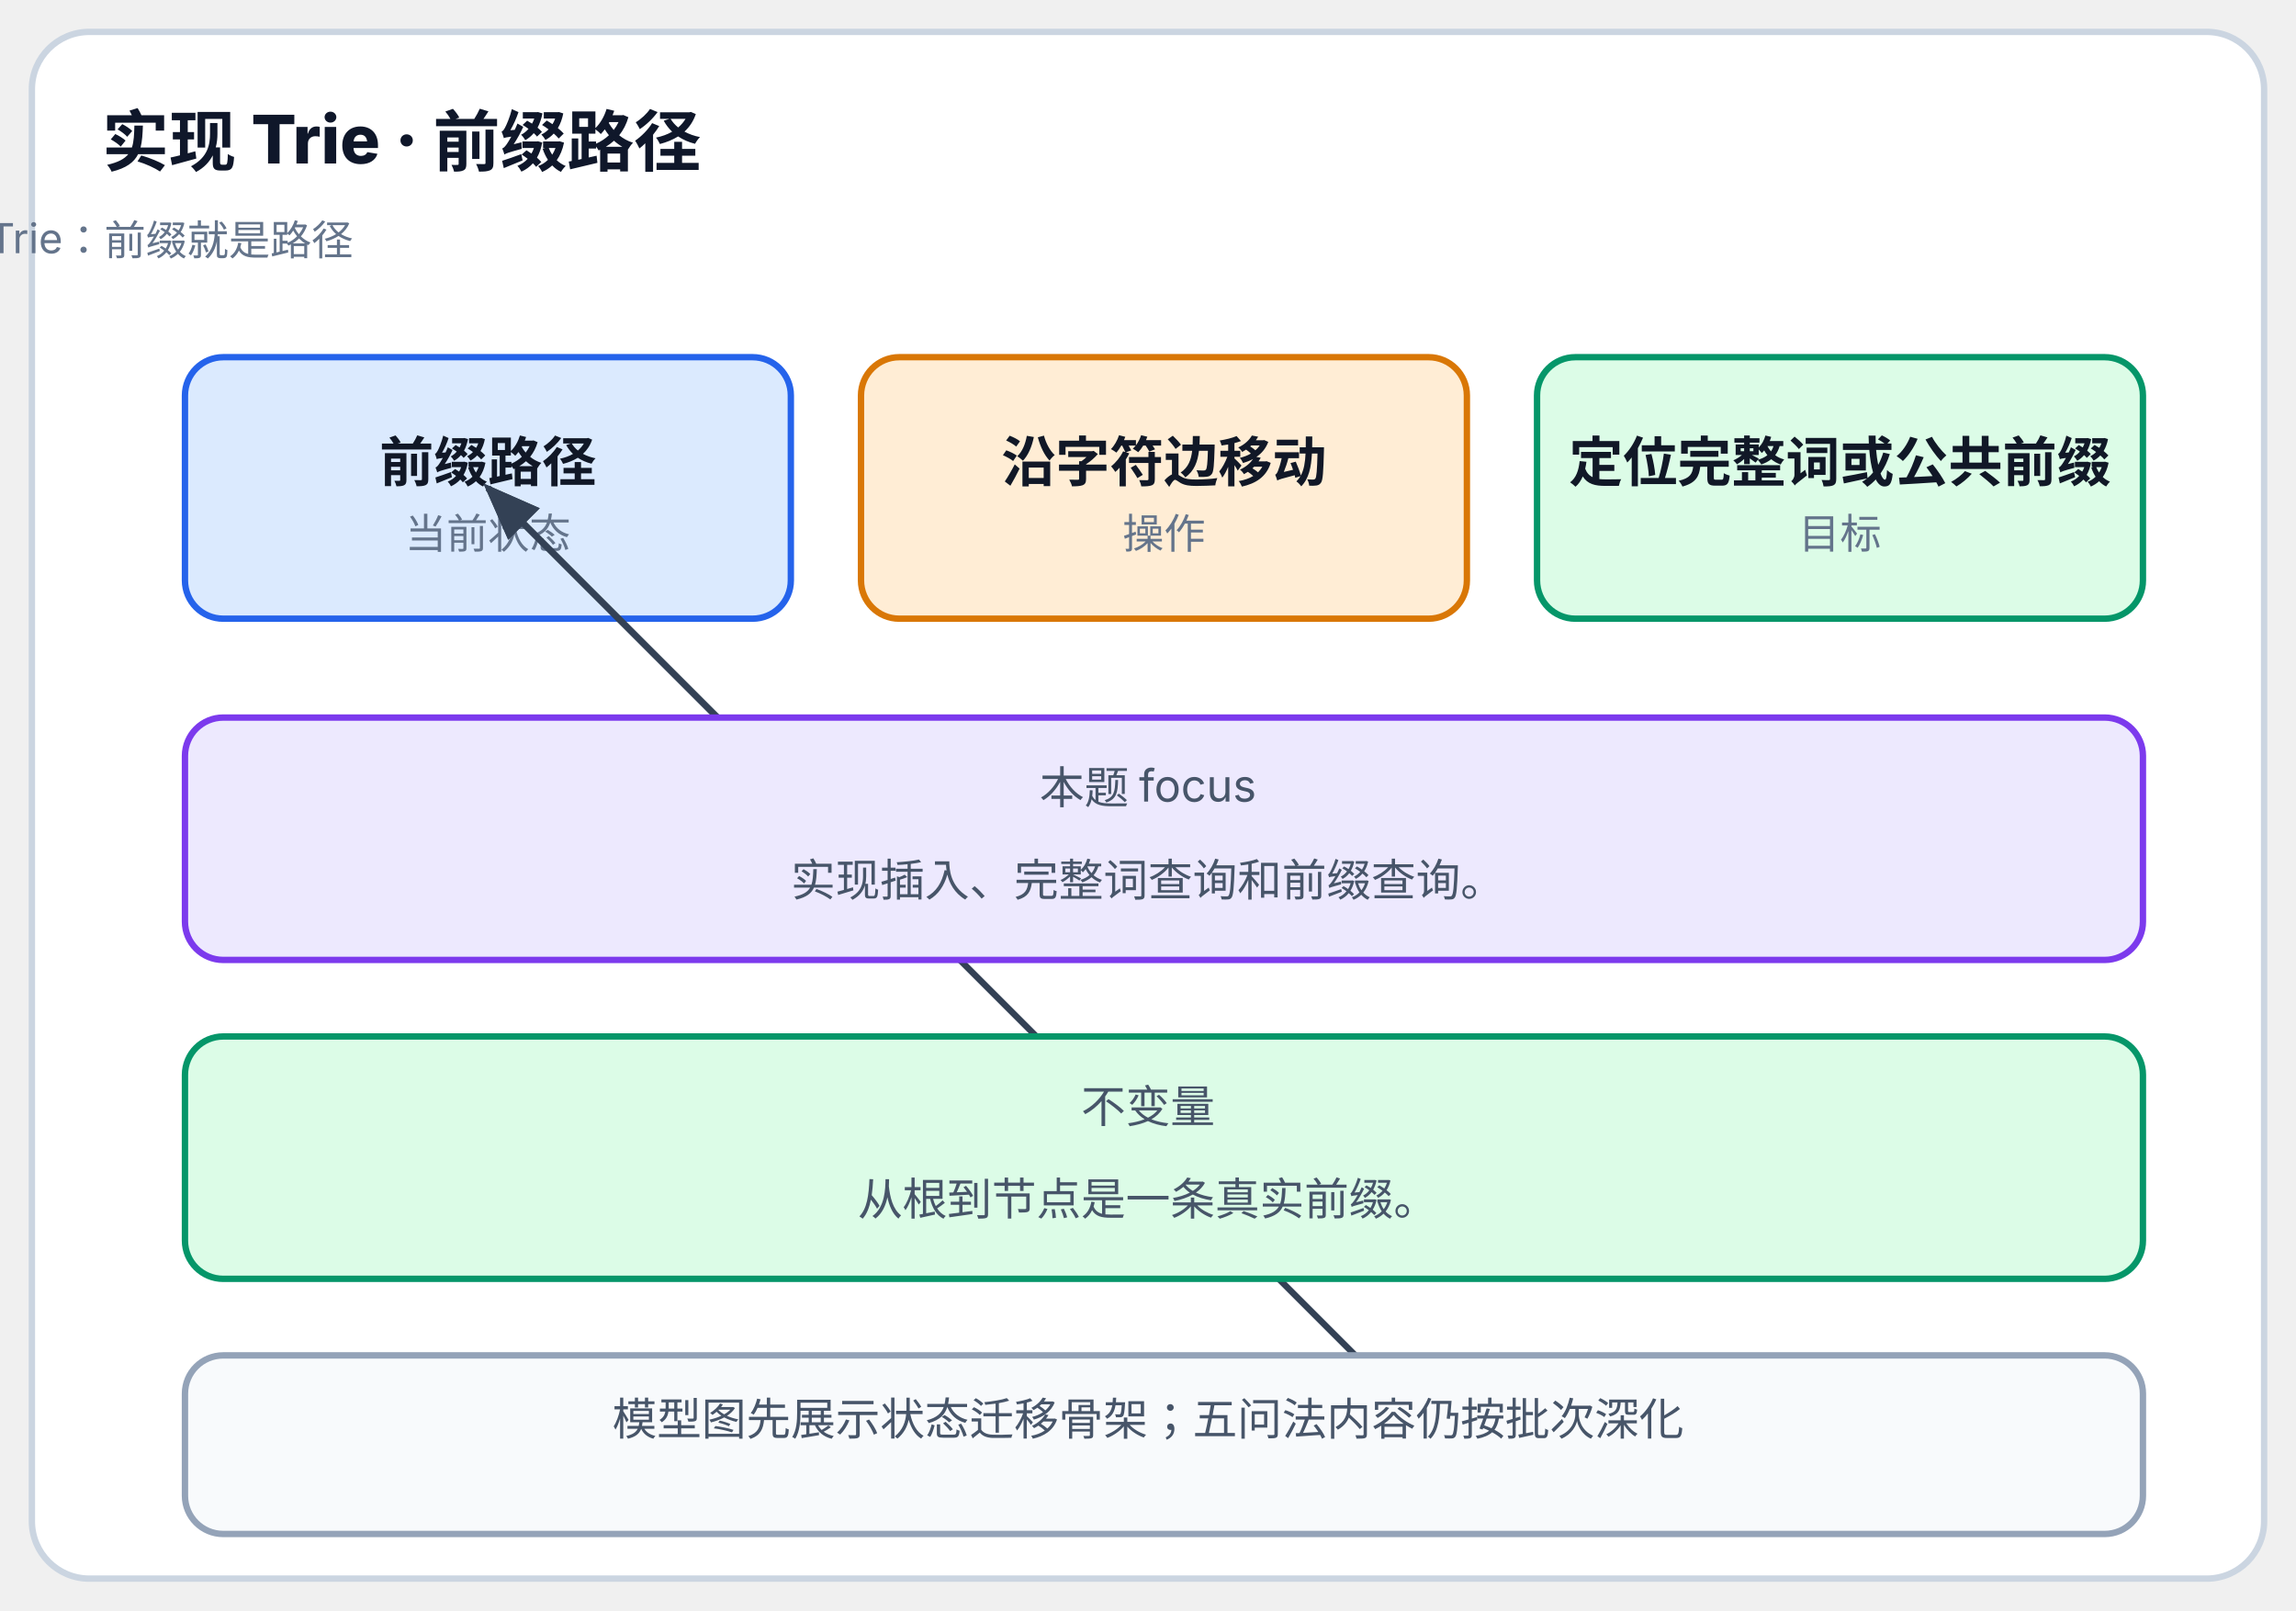
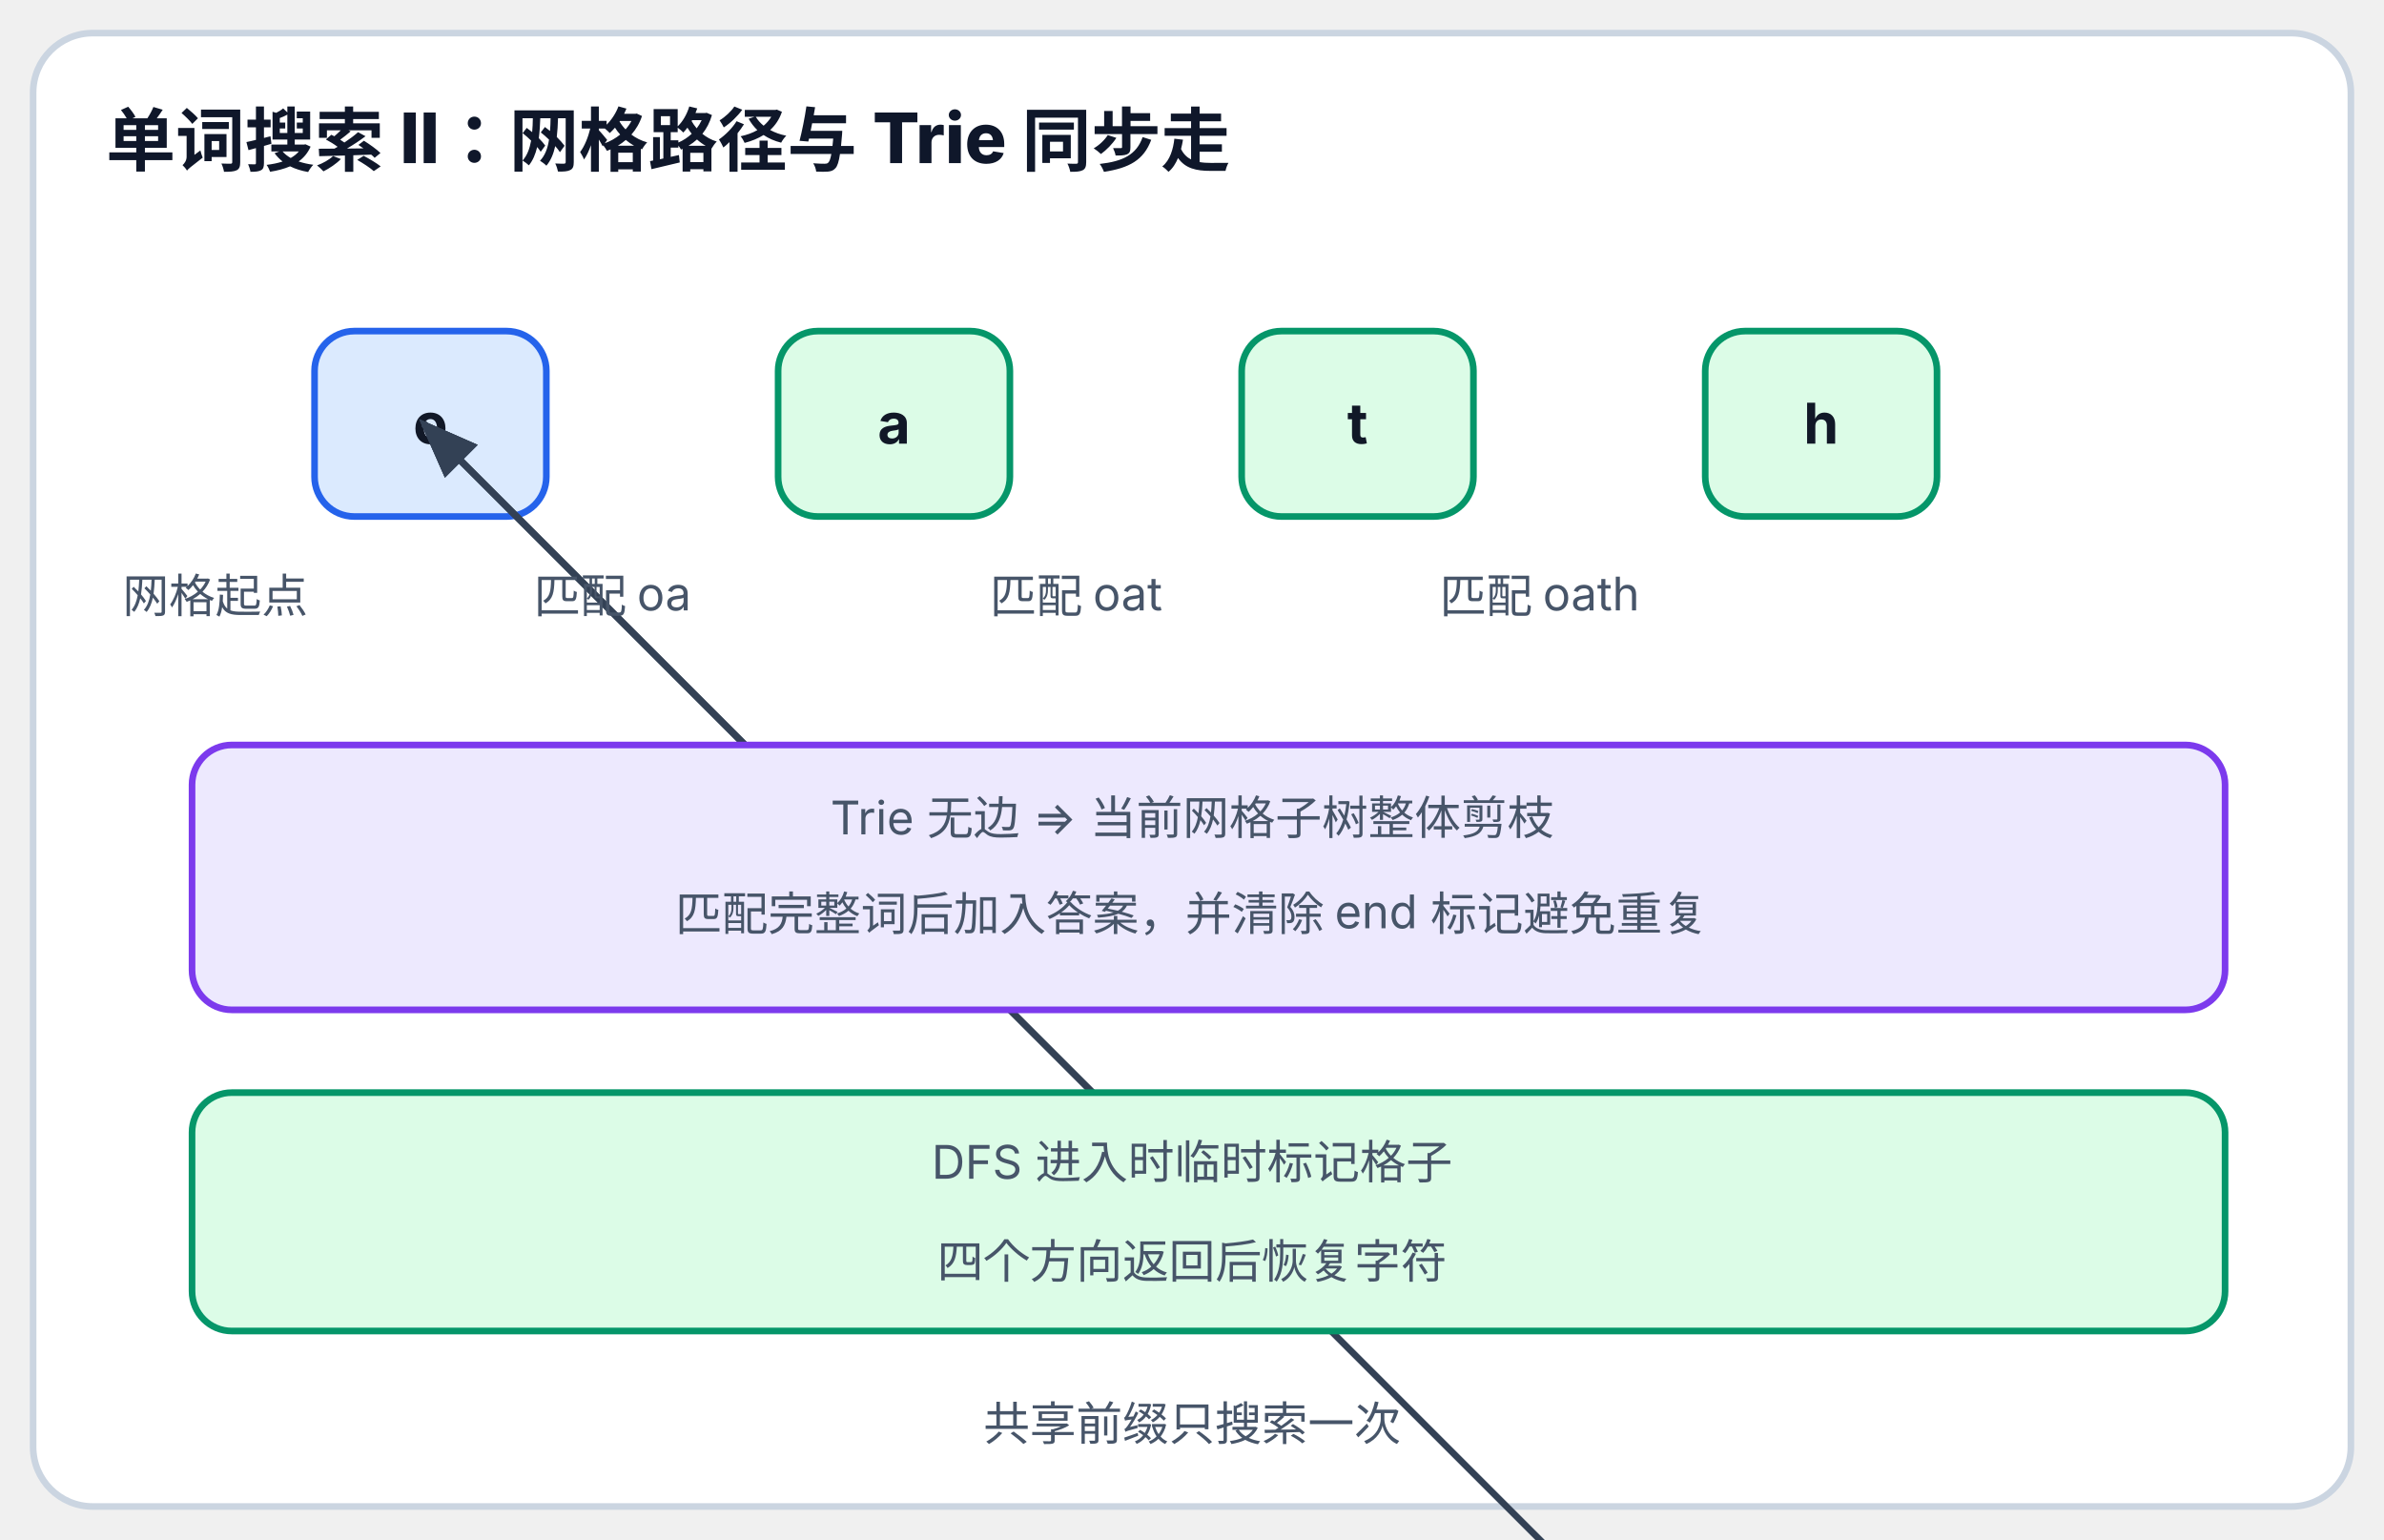
- <svg xmlns="http://www.w3.org/2000/svg" viewBox="0 0 720 505" role="img" aria-labelledby="t d">
+ <svg xmlns="http://www.w3.org/2000/svg" viewBox="0 0 720 465" role="img" aria-labelledby="t d">
  <defs>
    <marker id="arrow" markerWidth="9" markerHeight="7" refX="8" refY="3.5" orient="auto">
      <path d="M0,0 L9,3.5 L0,7 Z" fill="#334155" />
    </marker>
    <marker id="blue-arrow" markerWidth="9" markerHeight="7" refX="8" refY="3.5" orient="auto">
      <path d="M0,0 L9,3.5 L0,7 Z" fill="#2563eb" />
    </marker>
    <marker id="green-arrow" markerWidth="9" markerHeight="7" refX="8" refY="3.5" orient="auto">
      <path d="M0,0 L9,3.5 L0,7 Z" fill="#059669" />
    </marker>
    <marker id="red-arrow" markerWidth="9" markerHeight="7" refX="8" refY="3.5" orient="auto">
      <path d="M0,0 L9,3.5 L0,7 Z" fill="#dc2626" />
    </marker>
  </defs>
  <style>
.panel{fill:#fff;stroke:#cbd5e1;stroke-width:2}
.box{stroke-width:2}
.plain{fill:#f8fafc;stroke:#94a3b8}
.blue{fill:#dbeafe;stroke:#2563eb}
.green{fill:#dcfce7;stroke:#059669}
.orange{fill:#ffedd5;stroke:#d97706}
.red{fill:#fee2e2;stroke:#dc2626}
.purple{fill:#ede9fe;stroke:#7c3aed}
.line{stroke:#64748b;stroke-width:2;fill:none}
.arrow{stroke:#334155;stroke-width:2;fill:none;marker-end:url(#arrow)}
.flow{stroke:#2563eb;stroke-width:3;fill:none;marker-end:url(#blue-arrow)}
.bad{stroke:#dc2626;stroke-width:3;fill:none;marker-end:url(#red-arrow)}
.good{stroke:#059669;stroke-width:3;fill:none;marker-end:url(#green-arrow)}
.t{font-family:-apple-system,BlinkMacSystemFont,'Segoe UI','Noto Sans SC','PingFang SC',sans-serif;font-size:17px;fill:#111827;text-anchor:middle;font-weight:650}
.s{font-family:-apple-system,BlinkMacSystemFont,'Segoe UI','Noto Sans SC','PingFang SC',sans-serif;font-size:14px;fill:#475569;text-anchor:middle}
.small{font-family:-apple-system,BlinkMacSystemFont,'Segoe UI','Noto Sans SC','PingFang SC',sans-serif;font-size:13px;fill:#64748b;text-anchor:middle}
.axis{stroke:#94a3b8;stroke-width:2}
.title{font-family:-apple-system,BlinkMacSystemFont,'Segoe UI','Noto Sans SC',sans-serif;font-size:21px;fill:#0f172a;text-anchor:start;font-weight:800}
</style>
-   <rect class="panel" x="10" y="10" width="700" height="485" rx="18" />
-   <text class="title" x="32" y="52">实现 Trie · 前缀路径</text>
-   <text class="small" x="34" y="80">模型：Trie：前缀就是路径</text>
-   <rect class="box blue" x="58" y="112" width="190" height="82" rx="12" />
-   <text class="t" x="153.0" y="151.0">前缀路径</text>
-   <text class="small" x="153.0" y="172.0">当前状态</text>
-   <rect class="box orange" x="270" y="112" width="190" height="82" rx="12" />
-   <text class="t" x="365.0" y="151.0">沿字符边移动</text>
-   <text class="small" x="365.0" y="172.0">操作</text>
-   <rect class="box green" x="482" y="112" width="190" height="82" rx="12" />
-   <text class="t" x="577.0" y="151.0">定位完整词或公共前缀</text>
-   <text class="small" x="577.0" y="172.0">目标</text>
-   <path class="arrow" d="M248,248 L153,153" />
-   <path class="arrow" d="M460,460 L153,153" />
-   <rect class="box purple" x="58" y="225" width="614" height="76" rx="12" />
-   <text class="s" x="360" y="252">本题 focus</text>
-   <text class="s" x="360" y="281">实现插入、完整词查询和前缀查询。</text>
-   <rect class="box green" x="58" y="325" width="614" height="76" rx="12" />
-   <text class="s" x="360" y="352">不变量</text>
-   <text class="s" x="360" y="381">从根到节点是一条真实前缀。</text>
-   <rect class="box plain" x="58" y="425" width="614" height="56" rx="12" />
-   <text class="s" x="360" y="450">模型图先展示状态迁移骨架；五问法内容仍按批次深化</text>
+   <rect class="panel" x="10" y="10" width="700" height="445" rx="18" />
+   <text class="title" x="32" y="50">单词搜索 II：网格路径与 Trie 同步走</text>
+   <rect class="box blue" x="95" y="100" width="70" height="56" rx="12" />
+   <text class="t" x="130.0" y="134.0">o</text>
+   <rect class="box green" x="235" y="100" width="70" height="56" rx="12" />
+   <text class="t" x="270.0" y="134.0">a</text>
+   <rect class="box green" x="375" y="100" width="70" height="56" rx="12" />
+   <text class="t" x="410.0" y="134.0">t</text>
+   <rect class="box green" x="515" y="100" width="70" height="56" rx="12" />
+   <text class="t" x="550.0" y="134.0">h</text>
+   <path class="arrow" d="M165,165 L128,128 L235,235 L128,128" />
+   <path class="arrow" d="M305,305 L128,128 L375,375 L128,128" />
+   <path class="arrow" d="M445,445 L128,128 L515,515 L128,128" />
+   <text class="s" x="65" y="185">网格起点</text>
+   <text class="s" x="185" y="185">匹配 oa</text>
+   <text class="s" x="325" y="185">匹配 oat</text>
+   <text class="s" x="465" y="185">匹配 oath</text>
+   <rect class="box purple" x="58" y="225" width="614" height="80" rx="12" />
+   <text class="s" x="360" y="252">Trie 无边 =&gt; 当前网格子树整体剪枝</text>
+   <text class="s" x="360" y="281">匹配完整词后加入答案，并清除 end 标记避免重复</text>
+   <rect class="box green" x="58" y="330" width="614" height="72" rx="12" />
+   <text class="s" x="360" y="356">DFS 进入时临时标记格子</text>
+   <text class="s" x="360" y="386">四个方向返回后恢复字符</text>
+   <text class="s" x="360" y="435">共享前缀只搜索一次</text>
</svg>
